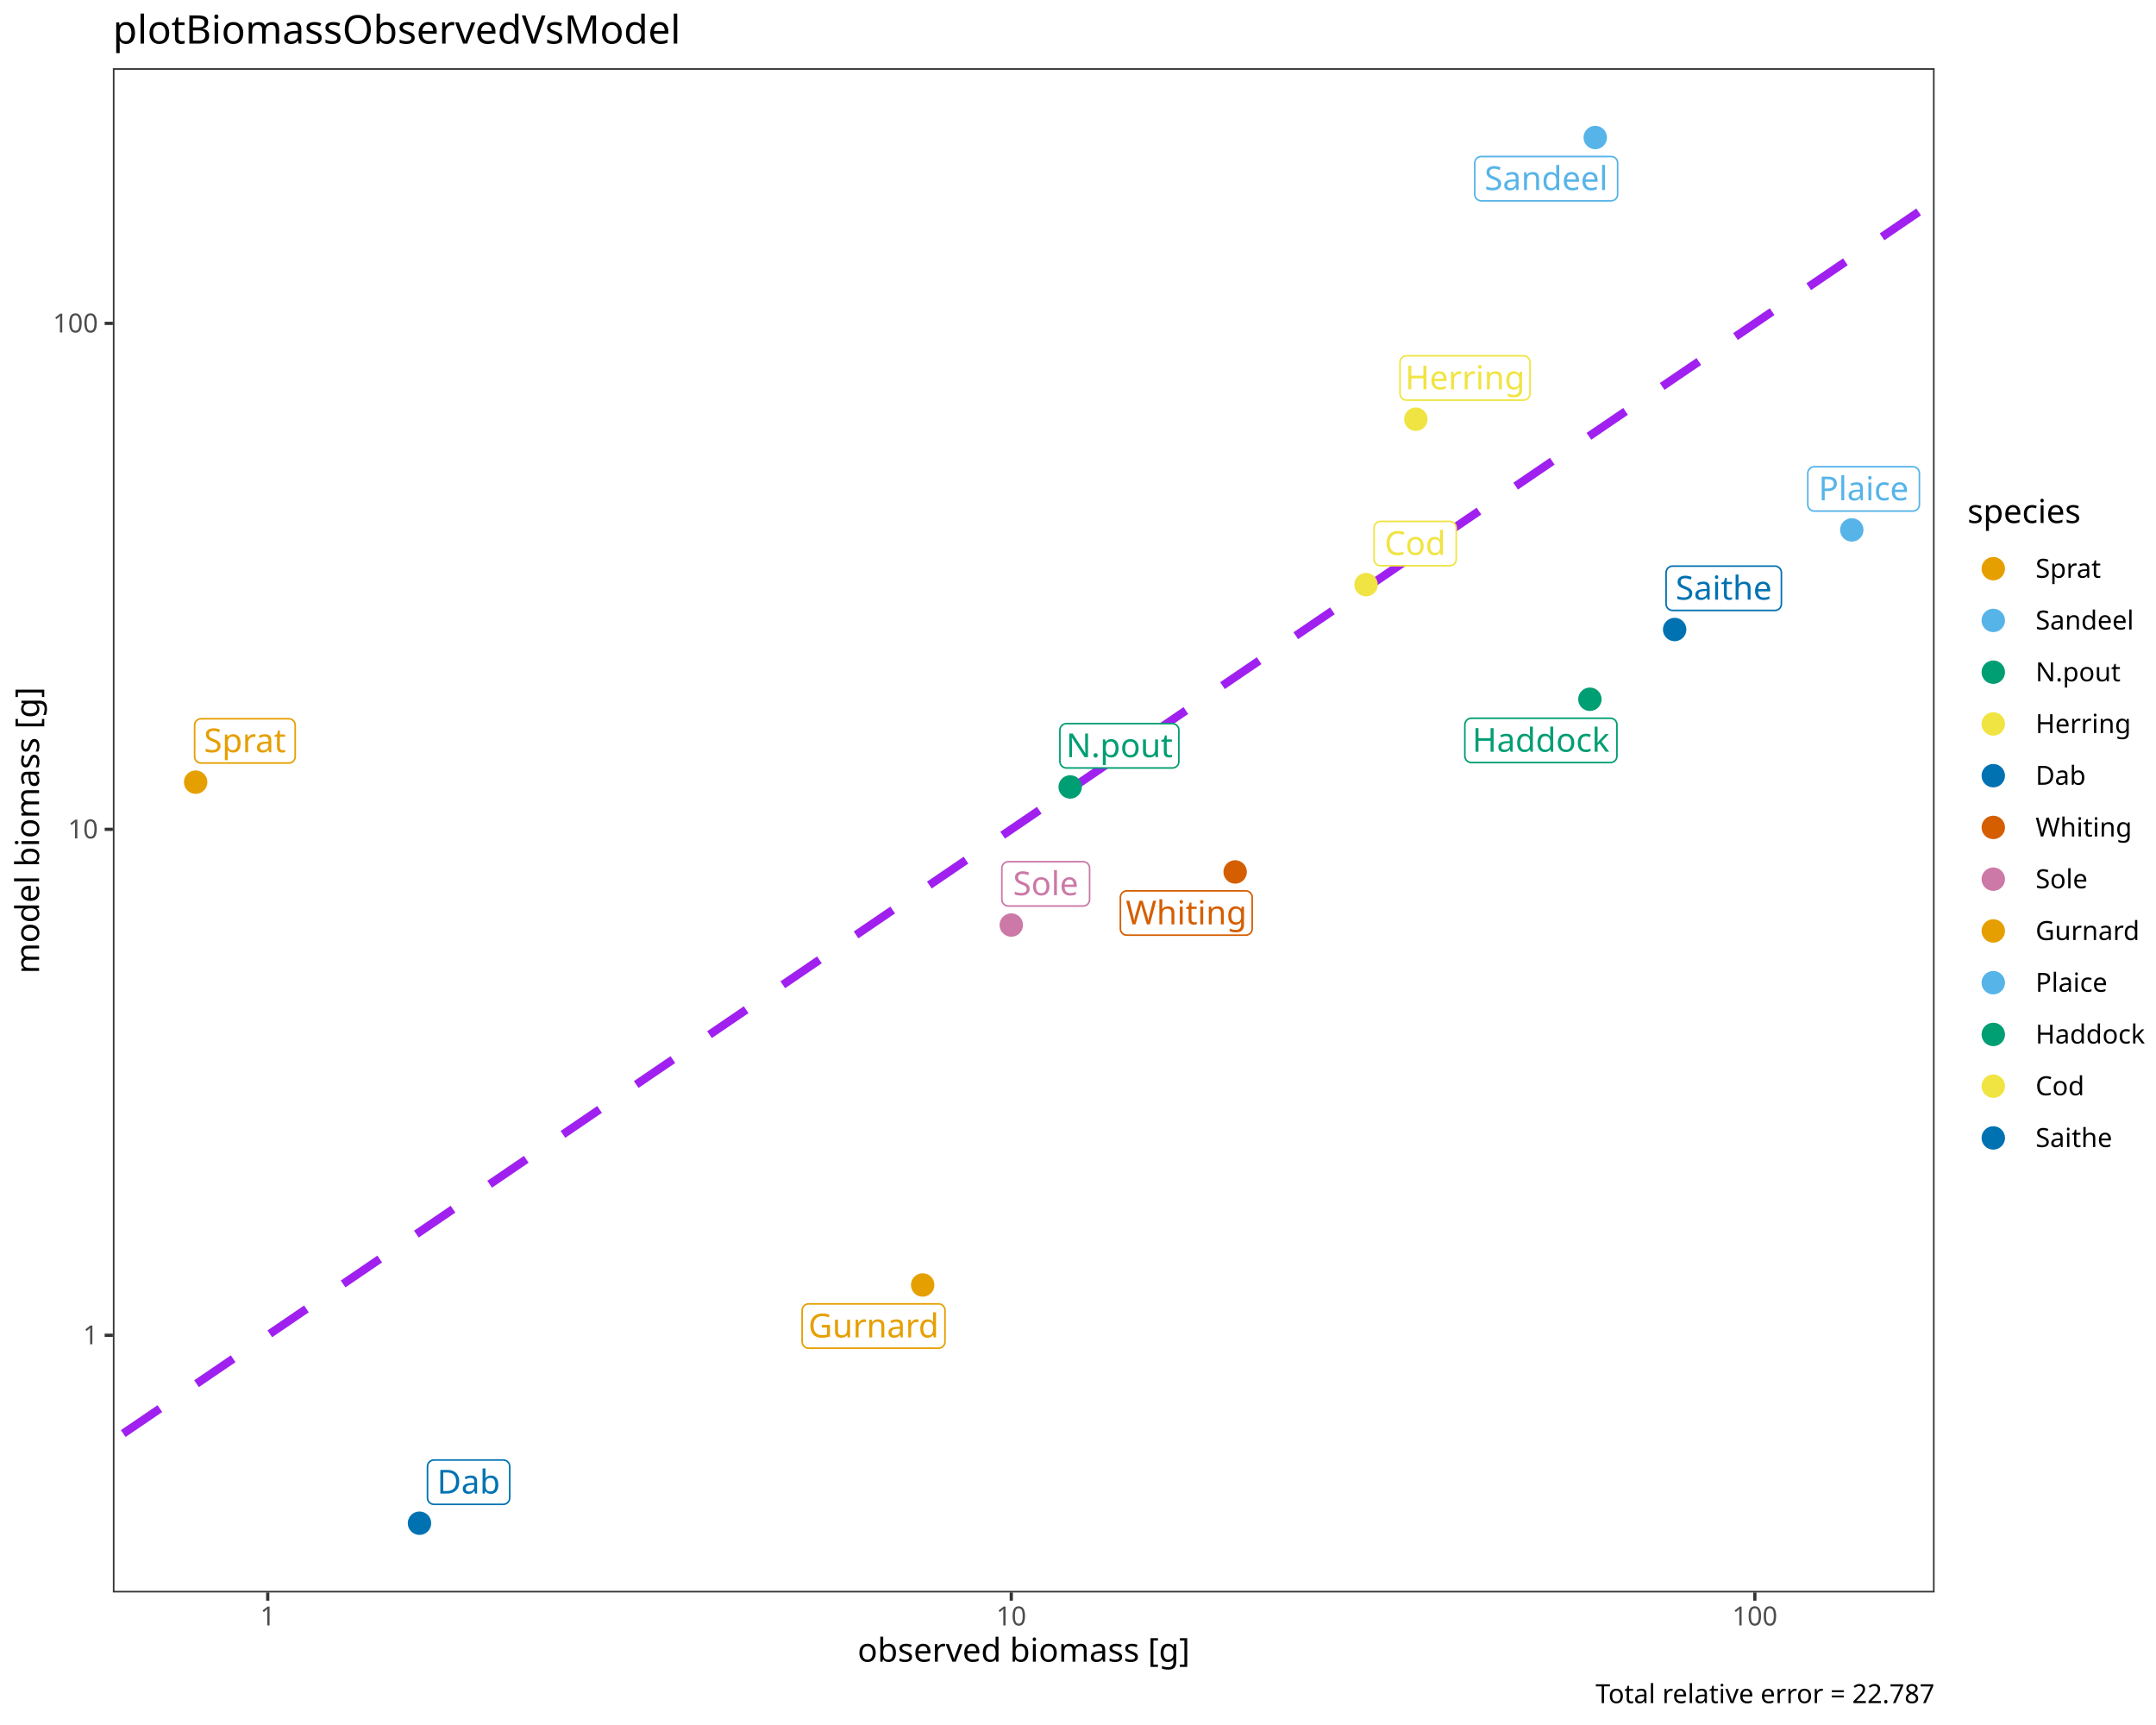
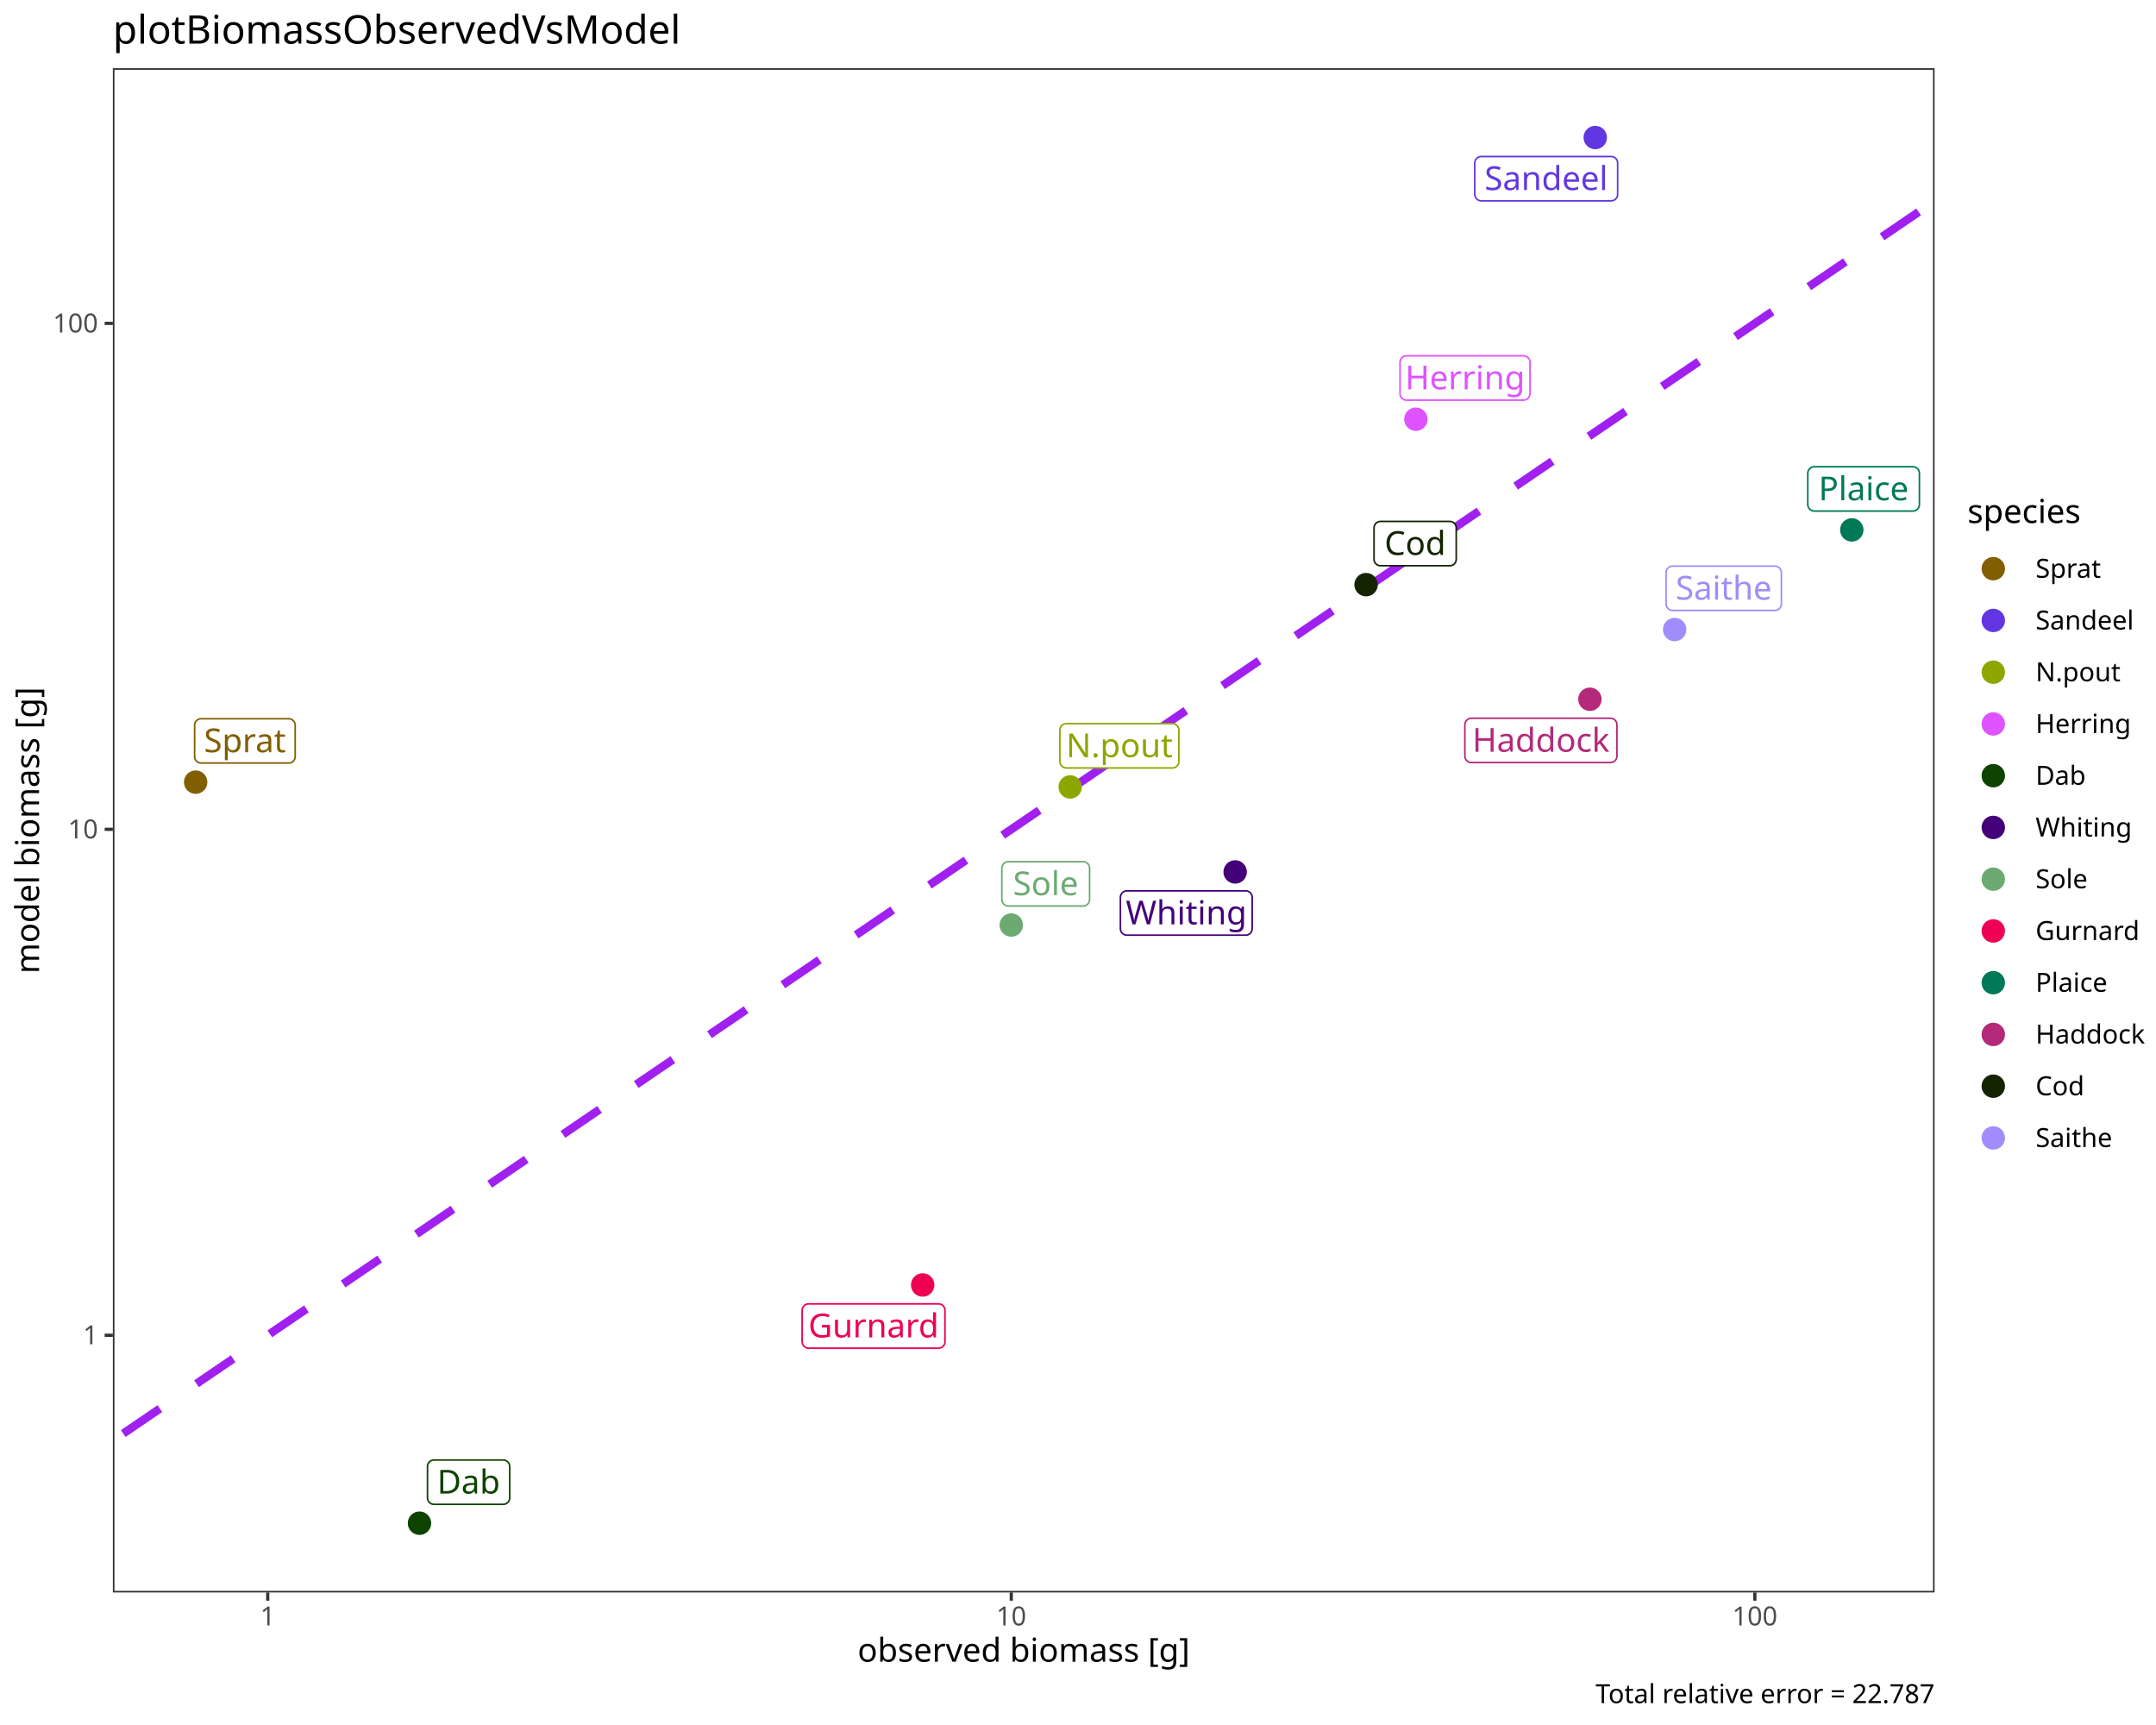
<svg xmlns="http://www.w3.org/2000/svg" class="svglite" data-engine-version="2.0" width="720.00pt" height="576.00pt" viewBox="0 0 720.00 576.00">
  <defs>
    <style type="text/css">
    .svglite line, .svglite polyline, .svglite polygon, .svglite path, .svglite rect, .svglite circle {
      fill: none;
      stroke: #000000;
      stroke-linecap: round;
      stroke-linejoin: round;
      stroke-miterlimit: 10.00;
    }
  </style>
  </defs>
  <rect width="100%" height="100%" style="stroke: none; fill: #FFFFFF;" />
  <defs>
    <clipPath id="cpMC4wMHw3MjAuMDB8MC4wMHw1NzYuMDA=">
      <rect x="0.00" y="0.00" width="720.00" height="576.00" />
    </clipPath>
  </defs>
  <g clip-path="url(#cpMC4wMHw3MjAuMDB8MC4wMHw1NzYuMDA=)">
    <rect x="0.00" y="0.00" width="720.00" height="576.00" style="stroke-width: 1.07; stroke: #FFFFFF; fill: #FFFFFF;" />
  </g>
  <defs>
    <clipPath id="cpMzcuNjl8NjQ2LjA2fDIyLjc4fDUzMS43NQ==">
      <rect x="37.69" y="22.78" width="608.37" height="508.97" />
    </clipPath>
  </defs>
  <g clip-path="url(#cpMzcuNjl8NjQ2LjA2fDIyLjc4fDUzMS43NQ==)">
    <rect x="37.69" y="22.78" width="608.37" height="508.97" style="stroke-width: 1.07; stroke: none; fill: #FFFFFF;" />
    <line x1="-570.68" y1="894.93" x2="1254.43" y2="-346.74" style="stroke-width: 2.77; stroke: #A020F0; stroke-dasharray: 14.80,14.80; stroke-linecap: butt;" />
-     <circle cx="65.34" cy="261.17" r="3.56" style="stroke-width: 0.71; stroke: #E69F00; fill: #E69F00;" />
-     <circle cx="532.74" cy="45.92" r="3.56" style="stroke-width: 0.71; stroke: #56B4E9; fill: #56B4E9;" />
-     <circle cx="357.39" cy="262.77" r="3.56" style="stroke-width: 0.71; stroke: #009E73; fill: #009E73;" />
-     <circle cx="472.83" cy="139.98" r="3.56" style="stroke-width: 0.71; stroke: #F0E442; fill: #F0E442;" />
-     <circle cx="140.09" cy="508.62" r="3.56" style="stroke-width: 0.71; stroke: #0072B2; fill: #0072B2;" />
-     <circle cx="412.48" cy="291.15" r="3.56" style="stroke-width: 0.71; stroke: #D55E00; fill: #D55E00;" />
-     <circle cx="337.72" cy="308.88" r="3.56" style="stroke-width: 0.71; stroke: #CC79A7; fill: #CC79A7;" />
-     <circle cx="308.13" cy="429.07" r="3.56" style="stroke-width: 0.71; stroke: #E69F00; fill: #E69F00;" />
-     <circle cx="618.41" cy="176.94" r="3.56" style="stroke-width: 0.71; stroke: #56B4E9; fill: #56B4E9;" />
-     <circle cx="530.95" cy="233.49" r="3.56" style="stroke-width: 0.71; stroke: #009E73; fill: #009E73;" />
-     <circle cx="456.20" cy="195.22" r="3.56" style="stroke-width: 0.71; stroke: #F0E442; fill: #F0E442;" />
-     <circle cx="559.25" cy="210.20" r="3.56" style="stroke-width: 0.71; stroke: #0072B2; fill: #0072B2;" />
-     <polygon points="67.15,254.79 96.42,254.79 96.34,254.79 96.68,254.78 97.02,254.71 97.35,254.58 97.65,254.41 97.92,254.19 98.15,253.93 98.33,253.64 98.47,253.32 98.55,252.98 98.58,252.63 98.58,252.63 98.58,242.16 98.58,242.16 98.55,241.81 98.47,241.47 98.33,241.15 98.15,240.86 97.92,240.60 97.65,240.38 97.35,240.20 97.02,240.08 96.68,240.01 96.42,240.00 67.15,240.00 67.41,240.01 67.07,240.00 66.72,240.04 66.39,240.14 66.07,240.29 65.79,240.48 65.54,240.72 65.33,241.00 65.17,241.31 65.06,241.64 65.00,241.98 64.99,242.16 64.99,252.63 65.00,252.46 65.00,252.81 65.06,253.15 65.17,253.48 65.33,253.79 65.54,254.07 65.79,254.31 66.07,254.50 66.39,254.65 66.72,254.75 67.07,254.79 " style="stroke-width: 0.53; stroke: #E69F00; fill: #FFFFFF;" />
-     <text x="81.79" y="251.19" text-anchor="middle" style="font-size: 11.04px; fill: #E69F00; font-family: sans;" textLength="26.39px" lengthAdjust="spacingAndGlyphs">Sprat</text>
-     <polygon points="494.65,67.06 538.05,67.06 537.96,67.05 538.31,67.04 538.65,66.97 538.98,66.85 539.28,66.67 539.55,66.45 539.78,66.19 539.96,65.90 540.10,65.58 540.18,65.24 540.21,64.90 540.21,64.90 540.21,54.42 540.21,54.42 540.18,54.07 540.10,53.73 539.96,53.41 539.78,53.12 539.55,52.86 539.28,52.64 538.98,52.47 538.65,52.34 538.31,52.27 538.05,52.26 494.65,52.26 494.91,52.27 494.57,52.26 494.22,52.30 493.89,52.40 493.57,52.55 493.29,52.74 493.04,52.99 492.83,53.26 492.67,53.57 492.56,53.90 492.50,54.24 492.49,54.42 492.49,64.90 492.50,64.72 492.50,65.07 492.56,65.41 492.67,65.74 492.83,66.05 493.04,66.33 493.29,66.57 493.57,66.77 493.89,66.91 494.22,67.01 494.57,67.05 " style="stroke-width: 0.53; stroke: #56B4E9; fill: #FFFFFF;" />
-     <text x="516.35" y="63.46" text-anchor="middle" style="font-size: 11.04px; fill: #56B4E9; font-family: sans;" textLength="40.52px" lengthAdjust="spacingAndGlyphs">Sandeel</text>
-     <polygon points="356.11,256.43 391.52,256.43 391.43,256.43 391.78,256.42 392.12,256.35 392.45,256.22 392.75,256.05 393.02,255.83 393.25,255.57 393.43,255.28 393.57,254.96 393.65,254.62 393.68,254.27 393.68,254.27 393.68,243.79 393.68,243.79 393.65,243.45 393.57,243.11 393.43,242.79 393.25,242.50 393.02,242.24 392.75,242.02 392.45,241.84 392.12,241.72 391.78,241.65 391.52,241.63 356.11,241.63 356.37,241.65 356.03,241.64 355.68,241.68 355.35,241.77 355.03,241.92 354.75,242.12 354.50,242.36 354.29,242.64 354.13,242.95 354.02,243.28 353.96,243.62 353.95,243.79 353.95,254.27 353.96,254.10 353.96,254.45 354.02,254.79 354.13,255.12 354.29,255.43 354.50,255.70 354.75,255.94 355.03,256.14 355.35,256.29 355.68,256.39 356.03,256.43 " style="stroke-width: 0.53; stroke: #009E73; fill: #FFFFFF;" />
-     <text x="373.82" y="252.83" text-anchor="middle" style="font-size: 11.04px; fill: #009E73; font-family: sans;" textLength="32.53px" lengthAdjust="spacingAndGlyphs">N.pout</text>
-     <polygon points="469.70,133.61 508.78,133.61 508.69,133.60 509.04,133.59 509.38,133.52 509.71,133.40 510.01,133.22 510.28,133.00 510.51,132.74 510.69,132.45 510.83,132.13 510.91,131.79 510.94,131.45 510.94,131.45 510.94,120.97 510.94,120.97 510.91,120.62 510.83,120.28 510.69,119.96 510.51,119.67 510.28,119.41 510.01,119.19 509.71,119.02 509.38,118.89 509.04,118.82 508.78,118.81 469.70,118.81 469.96,118.82 469.62,118.81 469.27,118.85 468.94,118.95 468.62,119.10 468.34,119.30 468.09,119.54 467.88,119.81 467.72,120.12 467.61,120.45 467.55,120.79 467.54,120.97 467.54,131.45 467.55,131.27 467.55,131.62 467.61,131.96 467.72,132.29 467.88,132.60 468.09,132.88 468.34,133.12 468.62,133.32 468.94,133.47 469.27,133.56 469.62,133.60 " style="stroke-width: 0.53; stroke: #F0E442; fill: #FFFFFF;" />
-     <text x="489.24" y="130.01" text-anchor="middle" style="font-size: 11.04px; fill: #F0E442; font-family: sans;" textLength="36.20px" lengthAdjust="spacingAndGlyphs">Herring</text>
-     <polygon points="144.92,502.32 168.06,502.32 167.97,502.32 168.32,502.30 168.66,502.23 168.98,502.11 169.28,501.93 169.55,501.71 169.78,501.45 169.97,501.16 170.10,500.84 170.19,500.50 170.22,500.16 170.22,500.16 170.22,489.68 170.22,489.68 170.19,489.33 170.10,489.00 169.97,488.68 169.78,488.38 169.55,488.12 169.28,487.90 168.98,487.73 168.66,487.60 168.32,487.54 168.06,487.52 144.92,487.52 145.18,487.54 144.83,487.52 144.49,487.56 144.15,487.66 143.84,487.81 143.55,488.01 143.30,488.25 143.09,488.53 142.93,488.83 142.82,489.16 142.77,489.51 142.76,489.68 142.76,500.16 142.77,499.98 142.77,500.33 142.82,500.67 142.93,501.00 143.09,501.31 143.30,501.59 143.55,501.83 143.84,502.03 144.15,502.18 144.49,502.27 144.83,502.32 " style="stroke-width: 0.53; stroke: #0072B2; fill: #FFFFFF;" />
-     <text x="156.49" y="498.72" text-anchor="middle" style="font-size: 11.04px; fill: #0072B2; font-family: sans;" textLength="20.26px" lengthAdjust="spacingAndGlyphs">Dab</text>
-     <polygon points="376.32,312.26 416.01,312.26 415.92,312.26 416.27,312.25 416.61,312.18 416.94,312.05 417.24,311.88 417.51,311.66 417.74,311.40 417.92,311.11 418.06,310.79 418.14,310.45 418.17,310.10 418.17,310.10 418.17,299.62 418.17,299.62 418.14,299.28 418.06,298.94 417.92,298.62 417.74,298.33 417.51,298.07 417.24,297.85 416.94,297.67 416.61,297.55 416.27,297.48 416.01,297.46 376.32,297.46 376.58,297.48 376.23,297.47 375.89,297.51 375.56,297.61 375.24,297.75 374.96,297.95 374.71,298.19 374.50,298.47 374.33,298.78 374.22,299.11 374.17,299.45 374.16,299.62 374.16,310.10 374.17,309.93 374.17,310.28 374.22,310.62 374.33,310.95 374.50,311.26 374.71,311.53 374.96,311.78 375.24,311.97 375.56,312.12 375.89,312.22 376.23,312.26 " style="stroke-width: 0.53; stroke: #D55E00; fill: #FFFFFF;" />
-     <text x="396.17" y="308.66" text-anchor="middle" style="font-size: 11.04px; fill: #D55E00; font-family: sans;" textLength="36.81px" lengthAdjust="spacingAndGlyphs">Whiting</text>
-     <polygon points="336.73,302.53 361.71,302.53 361.62,302.53 361.97,302.51 362.31,302.44 362.64,302.32 362.94,302.14 363.21,301.92 363.44,301.66 363.62,301.37 363.76,301.05 363.84,300.71 363.87,300.37 363.87,300.37 363.87,289.89 363.87,289.89 363.84,289.54 363.76,289.21 363.62,288.89 363.44,288.59 363.21,288.33 362.94,288.11 362.64,287.94 362.31,287.81 361.97,287.75 361.71,287.73 336.73,287.73 336.99,287.75 336.65,287.73 336.30,287.77 335.97,287.87 335.65,288.02 335.37,288.22 335.12,288.46 334.91,288.73 334.75,289.04 334.64,289.37 334.58,289.72 334.57,289.89 334.57,300.37 334.58,300.19 334.58,300.54 334.64,300.88 334.75,301.21 334.91,301.52 335.12,301.80 335.37,302.04 335.65,302.24 335.97,302.39 336.30,302.48 336.65,302.53 " style="stroke-width: 0.53; stroke: #CC79A7; fill: #FFFFFF;" />
-     <text x="349.22" y="298.93" text-anchor="middle" style="font-size: 11.04px; fill: #CC79A7; font-family: sans;" textLength="22.10px" lengthAdjust="spacingAndGlyphs">Sole</text>
-     <polygon points="270.03,450.18 313.42,450.18 313.33,450.18 313.68,450.17 314.02,450.10 314.34,449.97 314.64,449.80 314.91,449.58 315.14,449.32 315.33,449.02 315.47,448.70 315.55,448.37 315.58,448.02 315.58,448.02 315.58,437.54 315.58,437.54 315.55,437.20 315.47,436.86 315.33,436.54 315.14,436.25 314.91,435.99 314.64,435.77 314.34,435.59 314.02,435.47 313.68,435.40 313.42,435.38 270.03,435.38 270.29,435.40 269.95,435.39 269.60,435.43 269.27,435.52 268.95,435.67 268.67,435.87 268.42,436.11 268.21,436.39 268.05,436.70 267.94,437.03 267.88,437.37 267.87,437.54 267.87,448.02 267.88,447.85 267.88,448.19 267.94,448.54 268.05,448.87 268.21,449.18 268.42,449.45 268.67,449.69 268.95,449.89 269.27,450.04 269.60,450.14 269.95,450.18 " style="stroke-width: 0.53; stroke: #E69F00; fill: #FFFFFF;" />
-     <text x="291.73" y="446.58" text-anchor="middle" style="font-size: 11.04px; fill: #E69F00; font-family: sans;" textLength="40.50px" lengthAdjust="spacingAndGlyphs">Gurnard</text>
-     <polygon points="605.87,170.65 638.83,170.65 638.74,170.65 639.09,170.63 639.43,170.56 639.75,170.44 640.05,170.27 640.32,170.05 640.55,169.79 640.74,169.49 640.87,169.17 640.96,168.84 640.99,168.49 640.99,168.49 640.99,158.01 640.99,158.01 640.96,157.67 640.87,157.33 640.74,157.01 640.55,156.71 640.32,156.45 640.05,156.23 639.75,156.06 639.43,155.94 639.09,155.87 638.83,155.85 605.87,155.85 606.13,155.87 605.79,155.85 605.44,155.90 605.11,155.99 604.79,156.14 604.51,156.34 604.26,156.58 604.05,156.86 603.89,157.17 603.78,157.50 603.72,157.84 603.71,158.01 603.71,168.49 603.72,168.32 603.72,168.66 603.78,169.01 603.89,169.34 604.05,169.64 604.26,169.92 604.51,170.16 604.79,170.36 605.11,170.51 605.44,170.61 605.79,170.65 " style="stroke-width: 0.53; stroke: #56B4E9; fill: #FFFFFF;" />
-     <text x="622.35" y="167.05" text-anchor="middle" style="font-size: 11.04px; fill: #56B4E9; font-family: sans;" textLength="30.07px" lengthAdjust="spacingAndGlyphs">Plaice</text>
-     <polygon points="491.35,254.63 537.82,254.63 537.73,254.63 538.08,254.61 538.42,254.54 538.74,254.42 539.05,254.25 539.31,254.03 539.54,253.77 539.73,253.47 539.87,253.15 539.95,252.81 539.98,252.47 539.98,252.47 539.98,241.99 539.98,241.99 539.95,241.64 539.87,241.31 539.73,240.99 539.54,240.69 539.31,240.43 539.05,240.21 538.74,240.04 538.42,239.92 538.08,239.85 537.82,239.83 491.35,239.83 491.61,239.85 491.27,239.83 490.92,239.87 490.59,239.97 490.27,240.12 489.99,240.32 489.74,240.56 489.53,240.84 489.37,241.14 489.26,241.47 489.20,241.82 489.19,241.99 489.19,252.47 489.20,252.29 489.20,252.64 489.26,252.98 489.37,253.31 489.53,253.62 489.74,253.90 489.99,254.14 490.27,254.34 490.59,254.49 490.92,254.58 491.27,254.63 " style="stroke-width: 0.53; stroke: #009E73; fill: #FFFFFF;" />
-     <text x="514.59" y="251.03" text-anchor="middle" style="font-size: 11.04px; fill: #009E73; font-family: sans;" textLength="43.58px" lengthAdjust="spacingAndGlyphs">Haddock</text>
-     <polygon points="461.02,188.90 484.15,188.90 484.07,188.90 484.41,188.89 484.75,188.82 485.08,188.70 485.38,188.52 485.65,188.30 485.88,188.04 486.07,187.75 486.20,187.43 486.28,187.09 486.31,186.74 486.31,186.74 486.31,176.27 486.31,176.27 486.28,175.92 486.20,175.58 486.07,175.26 485.88,174.97 485.65,174.71 485.38,174.49 485.08,174.32 484.75,174.19 484.41,174.12 484.15,174.11 461.02,174.11 461.28,174.12 460.93,174.11 460.59,174.15 460.25,174.25 459.94,174.40 459.65,174.59 459.40,174.83 459.19,175.11 459.03,175.42 458.92,175.75 458.86,176.09 458.86,176.27 458.86,186.74 458.86,186.57 458.86,186.92 458.92,187.26 459.03,187.59 459.19,187.90 459.40,188.18 459.65,188.42 459.94,188.61 460.25,188.76 460.59,188.86 460.93,188.90 " style="stroke-width: 0.53; stroke: #F0E442; fill: #FFFFFF;" />
-     <text x="472.59" y="185.30" text-anchor="middle" style="font-size: 11.04px; fill: #F0E442; font-family: sans;" textLength="20.26px" lengthAdjust="spacingAndGlyphs">Cod</text>
-     <polygon points="558.55,203.83 592.74,203.83 592.65,203.83 593.00,203.82 593.34,203.75 593.66,203.62 593.97,203.45 594.23,203.23 594.47,202.97 594.65,202.68 594.79,202.36 594.87,202.02 594.90,201.67 594.90,201.67 594.90,191.19 594.90,191.19 594.87,190.85 594.79,190.51 594.65,190.19 594.47,189.90 594.23,189.64 593.97,189.42 593.66,189.24 593.34,189.12 593.00,189.05 592.74,189.03 558.55,189.03 558.81,189.05 558.47,189.04 558.12,189.08 557.79,189.17 557.47,189.32 557.19,189.52 556.94,189.76 556.73,190.04 556.57,190.35 556.46,190.68 556.40,191.02 556.39,191.19 556.39,201.67 556.40,201.50 556.40,201.85 556.46,202.19 556.57,202.52 556.73,202.83 556.94,203.10 557.19,203.34 557.47,203.54 557.79,203.69 558.12,203.79 558.47,203.83 " style="stroke-width: 0.53; stroke: #0072B2; fill: #FFFFFF;" />
-     <text x="575.65" y="200.23" text-anchor="middle" style="font-size: 11.04px; fill: #0072B2; font-family: sans;" textLength="31.30px" lengthAdjust="spacingAndGlyphs">Saithe</text>
+     <circle cx="65.34" cy="261.17" r="3.56" style="stroke-width: 0.71; stroke: #815F00; fill: #815F00;" />
+     <circle cx="532.74" cy="45.92" r="3.56" style="stroke-width: 0.71; stroke: #6237E2; fill: #6237E2;" />
+     <circle cx="357.39" cy="262.77" r="3.56" style="stroke-width: 0.71; stroke: #8DA600; fill: #8DA600;" />
+     <circle cx="472.83" cy="139.98" r="3.56" style="stroke-width: 0.71; stroke: #DE53FF; fill: #DE53FF;" />
+     <circle cx="140.09" cy="508.62" r="3.56" style="stroke-width: 0.71; stroke: #0E4300; fill: #0E4300;" />
+     <circle cx="412.48" cy="291.15" r="3.56" style="stroke-width: 0.71; stroke: #430079; fill: #430079;" />
+     <circle cx="337.72" cy="308.88" r="3.56" style="stroke-width: 0.71; stroke: #6CAA72; fill: #6CAA72;" />
+     <circle cx="308.13" cy="429.07" r="3.56" style="stroke-width: 0.71; stroke: #EE0053; fill: #EE0053;" />
+     <circle cx="618.41" cy="176.94" r="3.56" style="stroke-width: 0.71; stroke: #007957; fill: #007957;" />
+     <circle cx="530.95" cy="233.49" r="3.56" style="stroke-width: 0.71; stroke: #B42979; fill: #B42979;" />
+     <circle cx="456.20" cy="195.22" r="3.56" style="stroke-width: 0.71; stroke: #142300; fill: #142300;" />
+     <circle cx="559.25" cy="210.20" r="3.56" style="stroke-width: 0.71; stroke: #A08DFB; fill: #A08DFB;" />
+     <polygon points="67.15,254.79 96.42,254.79 96.34,254.79 96.68,254.78 97.02,254.71 97.35,254.58 97.65,254.41 97.92,254.19 98.15,253.93 98.33,253.64 98.47,253.32 98.55,252.98 98.58,252.63 98.58,252.63 98.58,242.16 98.58,242.16 98.55,241.81 98.47,241.47 98.33,241.15 98.15,240.86 97.92,240.60 97.65,240.38 97.35,240.20 97.02,240.08 96.68,240.01 96.42,240.00 67.15,240.00 67.41,240.01 67.07,240.00 66.72,240.04 66.39,240.14 66.07,240.29 65.79,240.48 65.54,240.72 65.33,241.00 65.17,241.31 65.06,241.64 65.00,241.98 64.99,242.16 64.99,252.63 65.00,252.46 65.00,252.81 65.06,253.15 65.17,253.48 65.33,253.79 65.54,254.07 65.79,254.31 66.07,254.50 66.39,254.65 66.72,254.75 67.07,254.79 " style="stroke-width: 0.53; stroke: #815F00; fill: #FFFFFF;" />
+     <text x="81.79" y="251.19" text-anchor="middle" style="font-size: 11.04px; fill: #815F00; font-family: sans;" textLength="26.39px" lengthAdjust="spacingAndGlyphs">Sprat</text>
+     <polygon points="494.65,67.06 538.05,67.06 537.96,67.05 538.31,67.04 538.65,66.97 538.98,66.85 539.28,66.67 539.55,66.45 539.78,66.19 539.96,65.90 540.10,65.58 540.18,65.24 540.21,64.90 540.21,64.90 540.21,54.42 540.21,54.42 540.18,54.07 540.10,53.73 539.96,53.41 539.78,53.12 539.55,52.86 539.28,52.64 538.98,52.47 538.65,52.34 538.31,52.27 538.05,52.26 494.65,52.26 494.91,52.27 494.57,52.26 494.22,52.30 493.89,52.40 493.57,52.55 493.29,52.74 493.04,52.99 492.83,53.26 492.67,53.57 492.56,53.90 492.50,54.24 492.49,54.42 492.49,64.90 492.50,64.72 492.50,65.07 492.56,65.41 492.67,65.74 492.83,66.05 493.04,66.33 493.29,66.57 493.57,66.77 493.89,66.91 494.22,67.01 494.57,67.05 " style="stroke-width: 0.53; stroke: #6237E2; fill: #FFFFFF;" />
+     <text x="516.35" y="63.46" text-anchor="middle" style="font-size: 11.04px; fill: #6237E2; font-family: sans;" textLength="40.52px" lengthAdjust="spacingAndGlyphs">Sandeel</text>
+     <polygon points="356.11,256.43 391.52,256.43 391.43,256.43 391.78,256.42 392.12,256.35 392.45,256.22 392.75,256.05 393.02,255.83 393.25,255.57 393.43,255.28 393.57,254.96 393.65,254.62 393.68,254.27 393.68,254.27 393.68,243.79 393.68,243.79 393.65,243.45 393.57,243.11 393.43,242.79 393.25,242.50 393.02,242.24 392.75,242.02 392.45,241.84 392.12,241.72 391.78,241.65 391.52,241.63 356.11,241.63 356.37,241.65 356.03,241.64 355.68,241.68 355.35,241.77 355.03,241.92 354.75,242.12 354.50,242.36 354.29,242.64 354.13,242.95 354.02,243.28 353.96,243.62 353.95,243.79 353.95,254.27 353.96,254.10 353.96,254.45 354.02,254.79 354.13,255.12 354.29,255.43 354.50,255.70 354.75,255.94 355.03,256.14 355.35,256.29 355.68,256.39 356.03,256.43 " style="stroke-width: 0.53; stroke: #8DA600; fill: #FFFFFF;" />
+     <text x="373.82" y="252.83" text-anchor="middle" style="font-size: 11.04px; fill: #8DA600; font-family: sans;" textLength="32.53px" lengthAdjust="spacingAndGlyphs">N.pout</text>
+     <polygon points="469.70,133.61 508.78,133.61 508.69,133.60 509.04,133.59 509.38,133.52 509.71,133.40 510.01,133.22 510.28,133.00 510.51,132.74 510.69,132.45 510.83,132.13 510.91,131.79 510.94,131.45 510.94,131.45 510.94,120.97 510.94,120.97 510.91,120.62 510.83,120.28 510.69,119.96 510.51,119.67 510.28,119.41 510.01,119.19 509.71,119.02 509.38,118.89 509.04,118.82 508.78,118.81 469.70,118.81 469.96,118.82 469.62,118.81 469.27,118.85 468.94,118.95 468.62,119.10 468.34,119.30 468.09,119.54 467.88,119.81 467.72,120.12 467.61,120.45 467.55,120.79 467.54,120.97 467.54,131.45 467.55,131.27 467.55,131.62 467.61,131.96 467.72,132.29 467.88,132.60 468.09,132.88 468.34,133.12 468.62,133.32 468.94,133.47 469.27,133.56 469.62,133.60 " style="stroke-width: 0.53; stroke: #DE53FF; fill: #FFFFFF;" />
+     <text x="489.24" y="130.01" text-anchor="middle" style="font-size: 11.04px; fill: #DE53FF; font-family: sans;" textLength="36.20px" lengthAdjust="spacingAndGlyphs">Herring</text>
+     <polygon points="144.92,502.32 168.06,502.32 167.97,502.32 168.32,502.30 168.66,502.23 168.98,502.11 169.28,501.93 169.55,501.71 169.78,501.45 169.97,501.16 170.10,500.84 170.19,500.50 170.22,500.16 170.22,500.16 170.22,489.68 170.22,489.68 170.19,489.33 170.10,489.00 169.97,488.68 169.78,488.38 169.55,488.12 169.28,487.90 168.98,487.73 168.66,487.60 168.32,487.54 168.06,487.52 144.92,487.52 145.18,487.54 144.83,487.52 144.49,487.56 144.15,487.66 143.84,487.81 143.55,488.01 143.30,488.25 143.09,488.53 142.93,488.83 142.82,489.16 142.77,489.51 142.76,489.68 142.76,500.16 142.77,499.98 142.77,500.33 142.82,500.67 142.93,501.00 143.09,501.31 143.30,501.59 143.55,501.83 143.84,502.03 144.15,502.18 144.49,502.27 144.83,502.32 " style="stroke-width: 0.53; stroke: #0E4300; fill: #FFFFFF;" />
+     <text x="156.49" y="498.72" text-anchor="middle" style="font-size: 11.04px; fill: #0E4300; font-family: sans;" textLength="20.26px" lengthAdjust="spacingAndGlyphs">Dab</text>
+     <polygon points="376.32,312.26 416.01,312.26 415.92,312.26 416.27,312.25 416.61,312.18 416.94,312.05 417.24,311.88 417.51,311.66 417.74,311.40 417.92,311.11 418.06,310.79 418.14,310.45 418.17,310.10 418.17,310.10 418.17,299.62 418.17,299.62 418.14,299.28 418.06,298.94 417.92,298.62 417.74,298.33 417.51,298.07 417.24,297.85 416.94,297.67 416.61,297.55 416.27,297.48 416.01,297.46 376.32,297.46 376.58,297.48 376.23,297.47 375.89,297.51 375.56,297.61 375.24,297.75 374.96,297.95 374.71,298.19 374.50,298.47 374.33,298.78 374.22,299.11 374.17,299.45 374.16,299.62 374.16,310.10 374.17,309.93 374.17,310.28 374.22,310.62 374.33,310.95 374.50,311.26 374.71,311.53 374.96,311.78 375.24,311.97 375.56,312.12 375.89,312.22 376.23,312.26 " style="stroke-width: 0.53; stroke: #430079; fill: #FFFFFF;" />
+     <text x="396.17" y="308.66" text-anchor="middle" style="font-size: 11.04px; fill: #430079; font-family: sans;" textLength="36.81px" lengthAdjust="spacingAndGlyphs">Whiting</text>
+     <polygon points="336.73,302.53 361.71,302.53 361.62,302.53 361.97,302.51 362.31,302.44 362.64,302.32 362.94,302.14 363.21,301.92 363.44,301.66 363.62,301.37 363.76,301.05 363.84,300.71 363.87,300.37 363.87,300.37 363.87,289.89 363.87,289.89 363.84,289.54 363.76,289.21 363.62,288.89 363.44,288.59 363.21,288.33 362.94,288.11 362.64,287.94 362.31,287.81 361.97,287.75 361.71,287.73 336.73,287.73 336.99,287.75 336.65,287.73 336.30,287.77 335.97,287.87 335.65,288.02 335.37,288.22 335.12,288.46 334.91,288.73 334.75,289.04 334.64,289.37 334.58,289.72 334.57,289.89 334.57,300.37 334.58,300.19 334.58,300.54 334.64,300.88 334.75,301.21 334.91,301.52 335.12,301.80 335.37,302.04 335.65,302.24 335.97,302.39 336.30,302.48 336.65,302.53 " style="stroke-width: 0.53; stroke: #6CAA72; fill: #FFFFFF;" />
+     <text x="349.22" y="298.93" text-anchor="middle" style="font-size: 11.04px; fill: #6CAA72; font-family: sans;" textLength="22.10px" lengthAdjust="spacingAndGlyphs">Sole</text>
+     <polygon points="270.03,450.18 313.42,450.18 313.33,450.18 313.68,450.17 314.02,450.10 314.34,449.97 314.64,449.80 314.91,449.58 315.14,449.32 315.33,449.02 315.47,448.70 315.55,448.37 315.58,448.02 315.58,448.02 315.58,437.54 315.58,437.54 315.55,437.20 315.47,436.86 315.33,436.54 315.14,436.25 314.91,435.99 314.64,435.77 314.34,435.59 314.02,435.47 313.68,435.40 313.42,435.38 270.03,435.38 270.29,435.40 269.95,435.39 269.60,435.43 269.27,435.52 268.95,435.67 268.67,435.87 268.42,436.11 268.21,436.39 268.05,436.70 267.94,437.03 267.88,437.37 267.87,437.54 267.87,448.02 267.88,447.85 267.88,448.19 267.94,448.54 268.05,448.87 268.21,449.18 268.42,449.45 268.67,449.69 268.95,449.89 269.27,450.04 269.60,450.14 269.95,450.18 " style="stroke-width: 0.53; stroke: #EE0053; fill: #FFFFFF;" />
+     <text x="291.73" y="446.58" text-anchor="middle" style="font-size: 11.04px; fill: #EE0053; font-family: sans;" textLength="40.50px" lengthAdjust="spacingAndGlyphs">Gurnard</text>
+     <polygon points="605.87,170.65 638.83,170.65 638.74,170.65 639.09,170.63 639.43,170.56 639.75,170.44 640.05,170.27 640.32,170.05 640.55,169.79 640.74,169.49 640.87,169.17 640.96,168.84 640.99,168.49 640.99,168.49 640.99,158.01 640.99,158.01 640.96,157.67 640.87,157.33 640.74,157.01 640.55,156.71 640.32,156.45 640.05,156.23 639.75,156.06 639.43,155.94 639.09,155.87 638.83,155.85 605.87,155.85 606.13,155.87 605.79,155.85 605.44,155.90 605.11,155.99 604.79,156.14 604.51,156.34 604.26,156.58 604.05,156.86 603.89,157.17 603.78,157.50 603.72,157.84 603.71,158.01 603.71,168.49 603.72,168.32 603.72,168.66 603.78,169.01 603.89,169.34 604.05,169.64 604.26,169.92 604.51,170.16 604.79,170.36 605.11,170.51 605.44,170.61 605.79,170.65 " style="stroke-width: 0.53; stroke: #007957; fill: #FFFFFF;" />
+     <text x="622.35" y="167.05" text-anchor="middle" style="font-size: 11.04px; fill: #007957; font-family: sans;" textLength="30.07px" lengthAdjust="spacingAndGlyphs">Plaice</text>
+     <polygon points="491.35,254.63 537.82,254.63 537.73,254.63 538.08,254.61 538.42,254.54 538.74,254.42 539.05,254.25 539.31,254.03 539.54,253.77 539.73,253.47 539.87,253.15 539.95,252.81 539.98,252.47 539.98,252.47 539.98,241.99 539.98,241.99 539.95,241.64 539.87,241.31 539.73,240.99 539.54,240.69 539.31,240.43 539.05,240.21 538.74,240.04 538.42,239.92 538.08,239.85 537.82,239.83 491.35,239.83 491.61,239.85 491.27,239.83 490.92,239.87 490.59,239.97 490.27,240.12 489.99,240.32 489.74,240.56 489.53,240.84 489.37,241.14 489.26,241.47 489.20,241.82 489.19,241.99 489.19,252.47 489.20,252.29 489.20,252.64 489.26,252.98 489.37,253.31 489.53,253.62 489.74,253.90 489.99,254.14 490.27,254.34 490.59,254.49 490.92,254.58 491.27,254.63 " style="stroke-width: 0.53; stroke: #B42979; fill: #FFFFFF;" />
+     <text x="514.59" y="251.03" text-anchor="middle" style="font-size: 11.04px; fill: #B42979; font-family: sans;" textLength="43.58px" lengthAdjust="spacingAndGlyphs">Haddock</text>
+     <polygon points="461.02,188.90 484.15,188.90 484.07,188.90 484.41,188.89 484.75,188.82 485.08,188.70 485.38,188.52 485.65,188.30 485.88,188.04 486.07,187.75 486.20,187.43 486.28,187.09 486.31,186.74 486.31,186.74 486.31,176.27 486.31,176.27 486.28,175.92 486.20,175.58 486.07,175.26 485.88,174.97 485.65,174.71 485.38,174.49 485.08,174.32 484.75,174.19 484.41,174.12 484.15,174.11 461.02,174.11 461.28,174.12 460.93,174.11 460.59,174.15 460.25,174.25 459.94,174.40 459.65,174.59 459.40,174.83 459.19,175.11 459.03,175.42 458.92,175.75 458.86,176.09 458.86,176.27 458.86,186.74 458.86,186.57 458.86,186.92 458.92,187.26 459.03,187.59 459.19,187.90 459.40,188.18 459.65,188.42 459.94,188.61 460.25,188.76 460.59,188.86 460.93,188.90 " style="stroke-width: 0.53; stroke: #142300; fill: #FFFFFF;" />
+     <text x="472.59" y="185.30" text-anchor="middle" style="font-size: 11.04px; fill: #142300; font-family: sans;" textLength="20.26px" lengthAdjust="spacingAndGlyphs">Cod</text>
+     <polygon points="558.55,203.83 592.74,203.83 592.65,203.83 593.00,203.82 593.34,203.75 593.66,203.62 593.97,203.45 594.23,203.23 594.47,202.97 594.65,202.68 594.79,202.36 594.87,202.02 594.90,201.67 594.90,201.67 594.90,191.19 594.90,191.19 594.87,190.85 594.79,190.51 594.65,190.19 594.47,189.90 594.23,189.64 593.97,189.42 593.66,189.24 593.34,189.12 593.00,189.05 592.74,189.03 558.55,189.03 558.81,189.05 558.47,189.04 558.12,189.08 557.79,189.17 557.47,189.32 557.19,189.52 556.94,189.76 556.73,190.04 556.57,190.35 556.46,190.68 556.40,191.02 556.39,191.19 556.39,201.67 556.40,201.50 556.40,201.85 556.46,202.19 556.57,202.52 556.73,202.83 556.94,203.10 557.19,203.34 557.47,203.54 557.79,203.69 558.12,203.79 558.47,203.83 " style="stroke-width: 0.53; stroke: #A08DFB; fill: #FFFFFF;" />
+     <text x="575.65" y="200.23" text-anchor="middle" style="font-size: 11.04px; fill: #A08DFB; font-family: sans;" textLength="31.30px" lengthAdjust="spacingAndGlyphs">Saithe</text>
    <rect x="37.69" y="22.78" width="608.37" height="508.97" style="stroke-width: 1.07; stroke: #333333;" />
  </g>
  <g clip-path="url(#cpMC4wMHw3MjAuMDB8MC4wMHw1NzYuMDA=)">
    <text x="32.76" y="448.88" text-anchor="end" style="font-size: 8.80px; fill: #4D4D4D; font-family: sans;" textLength="4.89px" lengthAdjust="spacingAndGlyphs">1</text>
    <text x="32.76" y="279.95" text-anchor="end" style="font-size: 8.80px; fill: #4D4D4D; font-family: sans;" textLength="9.79px" lengthAdjust="spacingAndGlyphs">10</text>
    <text x="32.76" y="111.01" text-anchor="end" style="font-size: 8.80px; fill: #4D4D4D; font-family: sans;" textLength="14.68px" lengthAdjust="spacingAndGlyphs">100</text>
    <polyline points="34.95,445.86 37.69,445.86 " style="stroke-width: 1.07; stroke: #333333; stroke-linecap: butt;" />
    <polyline points="34.95,276.92 37.69,276.92 " style="stroke-width: 1.07; stroke: #333333; stroke-linecap: butt;" />
    <polyline points="34.95,107.98 37.69,107.98 " style="stroke-width: 1.07; stroke: #333333; stroke-linecap: butt;" />
    <polyline points="89.41,534.49 89.41,531.75 " style="stroke-width: 1.07; stroke: #333333; stroke-linecap: butt;" />
    <polyline points="337.72,534.49 337.72,531.75 " style="stroke-width: 1.07; stroke: #333333; stroke-linecap: butt;" />
    <polyline points="586.04,534.49 586.04,531.75 " style="stroke-width: 1.07; stroke: #333333; stroke-linecap: butt;" />
    <text x="89.41" y="542.74" text-anchor="middle" style="font-size: 8.80px; fill: #4D4D4D; font-family: sans;" textLength="4.89px" lengthAdjust="spacingAndGlyphs">1</text>
    <text x="337.72" y="542.74" text-anchor="middle" style="font-size: 8.80px; fill: #4D4D4D; font-family: sans;" textLength="9.79px" lengthAdjust="spacingAndGlyphs">10</text>
    <text x="586.04" y="542.74" text-anchor="middle" style="font-size: 8.80px; fill: #4D4D4D; font-family: sans;" textLength="14.68px" lengthAdjust="spacingAndGlyphs">100</text>
    <text x="341.87" y="554.87" text-anchor="middle" style="font-size: 11.00px; font-family: sans;" textLength="104.58px" lengthAdjust="spacingAndGlyphs">observed biomass [g]</text>
    <text transform="translate(13.05,277.27) rotate(-90)" text-anchor="middle" style="font-size: 11.00px; font-family: sans;" textLength="89.28px" lengthAdjust="spacingAndGlyphs">model biomass [g]</text>
    <rect x="657.02" y="165.92" width="57.50" height="222.69" style="stroke-width: 1.07; stroke: none; fill: #FFFFFF;" />
    <text x="657.02" y="174.63" style="font-size: 11.00px; font-family: sans;" textLength="37.31px" lengthAdjust="spacingAndGlyphs">species</text>
    <rect x="657.02" y="181.25" width="17.28" height="17.28" style="stroke-width: 1.07; stroke: none; fill: #FFFFFF;" />
-     <circle cx="665.66" cy="189.89" r="3.56" style="stroke-width: 0.71; stroke: #E69F00; fill: #E69F00;" />
+     <circle cx="665.66" cy="189.89" r="3.56" style="stroke-width: 0.71; stroke: #815F00; fill: #815F00;" />
    <rect x="657.02" y="198.53" width="17.28" height="17.28" style="stroke-width: 1.07; stroke: none; fill: #FFFFFF;" />
-     <circle cx="665.66" cy="207.17" r="3.56" style="stroke-width: 0.71; stroke: #56B4E9; fill: #56B4E9;" />
+     <circle cx="665.66" cy="207.17" r="3.56" style="stroke-width: 0.71; stroke: #6237E2; fill: #6237E2;" />
    <rect x="657.02" y="215.81" width="17.28" height="17.28" style="stroke-width: 1.07; stroke: none; fill: #FFFFFF;" />
-     <circle cx="665.66" cy="224.45" r="3.56" style="stroke-width: 0.71; stroke: #009E73; fill: #009E73;" />
+     <circle cx="665.66" cy="224.45" r="3.56" style="stroke-width: 0.71; stroke: #8DA600; fill: #8DA600;" />
    <rect x="657.02" y="233.09" width="17.28" height="17.28" style="stroke-width: 1.07; stroke: none; fill: #FFFFFF;" />
-     <circle cx="665.66" cy="241.73" r="3.56" style="stroke-width: 0.71; stroke: #F0E442; fill: #F0E442;" />
+     <circle cx="665.66" cy="241.73" r="3.56" style="stroke-width: 0.71; stroke: #DE53FF; fill: #DE53FF;" />
    <rect x="657.02" y="250.37" width="17.28" height="17.28" style="stroke-width: 1.07; stroke: none; fill: #FFFFFF;" />
-     <circle cx="665.66" cy="259.01" r="3.56" style="stroke-width: 0.71; stroke: #0072B2; fill: #0072B2;" />
+     <circle cx="665.66" cy="259.01" r="3.56" style="stroke-width: 0.71; stroke: #0E4300; fill: #0E4300;" />
    <rect x="657.02" y="267.65" width="17.28" height="17.28" style="stroke-width: 1.07; stroke: none; fill: #FFFFFF;" />
-     <circle cx="665.66" cy="276.29" r="3.56" style="stroke-width: 0.71; stroke: #D55E00; fill: #D55E00;" />
+     <circle cx="665.66" cy="276.29" r="3.56" style="stroke-width: 0.71; stroke: #430079; fill: #430079;" />
    <rect x="657.02" y="284.93" width="17.28" height="17.28" style="stroke-width: 1.07; stroke: none; fill: #FFFFFF;" />
-     <circle cx="665.66" cy="293.57" r="3.56" style="stroke-width: 0.71; stroke: #CC79A7; fill: #CC79A7;" />
+     <circle cx="665.66" cy="293.57" r="3.56" style="stroke-width: 0.71; stroke: #6CAA72; fill: #6CAA72;" />
    <rect x="657.02" y="302.21" width="17.28" height="17.28" style="stroke-width: 1.07; stroke: none; fill: #FFFFFF;" />
-     <circle cx="665.66" cy="310.85" r="3.56" style="stroke-width: 0.71; stroke: #E69F00; fill: #E69F00;" />
+     <circle cx="665.66" cy="310.85" r="3.56" style="stroke-width: 0.71; stroke: #EE0053; fill: #EE0053;" />
    <rect x="657.02" y="319.49" width="17.28" height="17.28" style="stroke-width: 1.07; stroke: none; fill: #FFFFFF;" />
-     <circle cx="665.66" cy="328.13" r="3.56" style="stroke-width: 0.71; stroke: #56B4E9; fill: #56B4E9;" />
+     <circle cx="665.66" cy="328.13" r="3.56" style="stroke-width: 0.71; stroke: #007957; fill: #007957;" />
    <rect x="657.02" y="336.77" width="17.28" height="17.28" style="stroke-width: 1.07; stroke: none; fill: #FFFFFF;" />
-     <circle cx="665.66" cy="345.41" r="3.56" style="stroke-width: 0.71; stroke: #009E73; fill: #009E73;" />
+     <circle cx="665.66" cy="345.41" r="3.56" style="stroke-width: 0.71; stroke: #B42979; fill: #B42979;" />
    <rect x="657.02" y="354.05" width="17.28" height="17.28" style="stroke-width: 1.07; stroke: none; fill: #FFFFFF;" />
-     <circle cx="665.66" cy="362.69" r="3.56" style="stroke-width: 0.71; stroke: #F0E442; fill: #F0E442;" />
+     <circle cx="665.66" cy="362.69" r="3.56" style="stroke-width: 0.71; stroke: #142300; fill: #142300;" />
    <rect x="657.02" y="371.33" width="17.28" height="17.28" style="stroke-width: 1.07; stroke: none; fill: #FFFFFF;" />
-     <circle cx="665.66" cy="379.97" r="3.56" style="stroke-width: 0.71; stroke: #0072B2; fill: #0072B2;" />
+     <circle cx="665.66" cy="379.97" r="3.56" style="stroke-width: 0.71; stroke: #A08DFB; fill: #A08DFB;" />
    <text x="679.78" y="192.92" style="font-size: 8.80px; font-family: sans;" textLength="21.04px" lengthAdjust="spacingAndGlyphs">Sprat</text>
    <text x="679.78" y="210.20" style="font-size: 8.80px; font-family: sans;" textLength="32.30px" lengthAdjust="spacingAndGlyphs">Sandeel</text>
    <text x="679.78" y="227.48" style="font-size: 8.80px; font-family: sans;" textLength="25.93px" lengthAdjust="spacingAndGlyphs">N.pout</text>
    <text x="679.78" y="244.76" style="font-size: 8.80px; font-family: sans;" textLength="28.86px" lengthAdjust="spacingAndGlyphs">Herring</text>
    <text x="679.78" y="262.04" style="font-size: 8.80px; font-family: sans;" textLength="16.15px" lengthAdjust="spacingAndGlyphs">Dab</text>
    <text x="679.78" y="279.32" style="font-size: 8.80px; font-family: sans;" textLength="29.34px" lengthAdjust="spacingAndGlyphs">Whiting</text>
    <text x="679.78" y="296.60" style="font-size: 8.80px; font-family: sans;" textLength="17.61px" lengthAdjust="spacingAndGlyphs">Sole</text>
    <text x="679.78" y="313.88" style="font-size: 8.80px; font-family: sans;" textLength="32.29px" lengthAdjust="spacingAndGlyphs">Gurnard</text>
    <text x="679.78" y="331.16" style="font-size: 8.80px; font-family: sans;" textLength="23.97px" lengthAdjust="spacingAndGlyphs">Plaice</text>
    <text x="679.78" y="348.44" style="font-size: 8.80px; font-family: sans;" textLength="34.74px" lengthAdjust="spacingAndGlyphs">Haddock</text>
    <text x="679.78" y="365.72" style="font-size: 8.80px; font-family: sans;" textLength="16.15px" lengthAdjust="spacingAndGlyphs">Cod</text>
    <text x="679.78" y="383.00" style="font-size: 8.80px; font-family: sans;" textLength="24.95px" lengthAdjust="spacingAndGlyphs">Saithe</text>
    <text x="37.69" y="14.56" style="font-size: 13.20px; font-family: sans;" textLength="180.53px" lengthAdjust="spacingAndGlyphs">plotBiomassObservedVsModel</text>
    <text x="646.06" y="568.69" text-anchor="end" style="font-size: 8.80px; font-family: sans;" textLength="108.35px" lengthAdjust="spacingAndGlyphs">Total relative error = 22.787</text>
  </g>
</svg>
